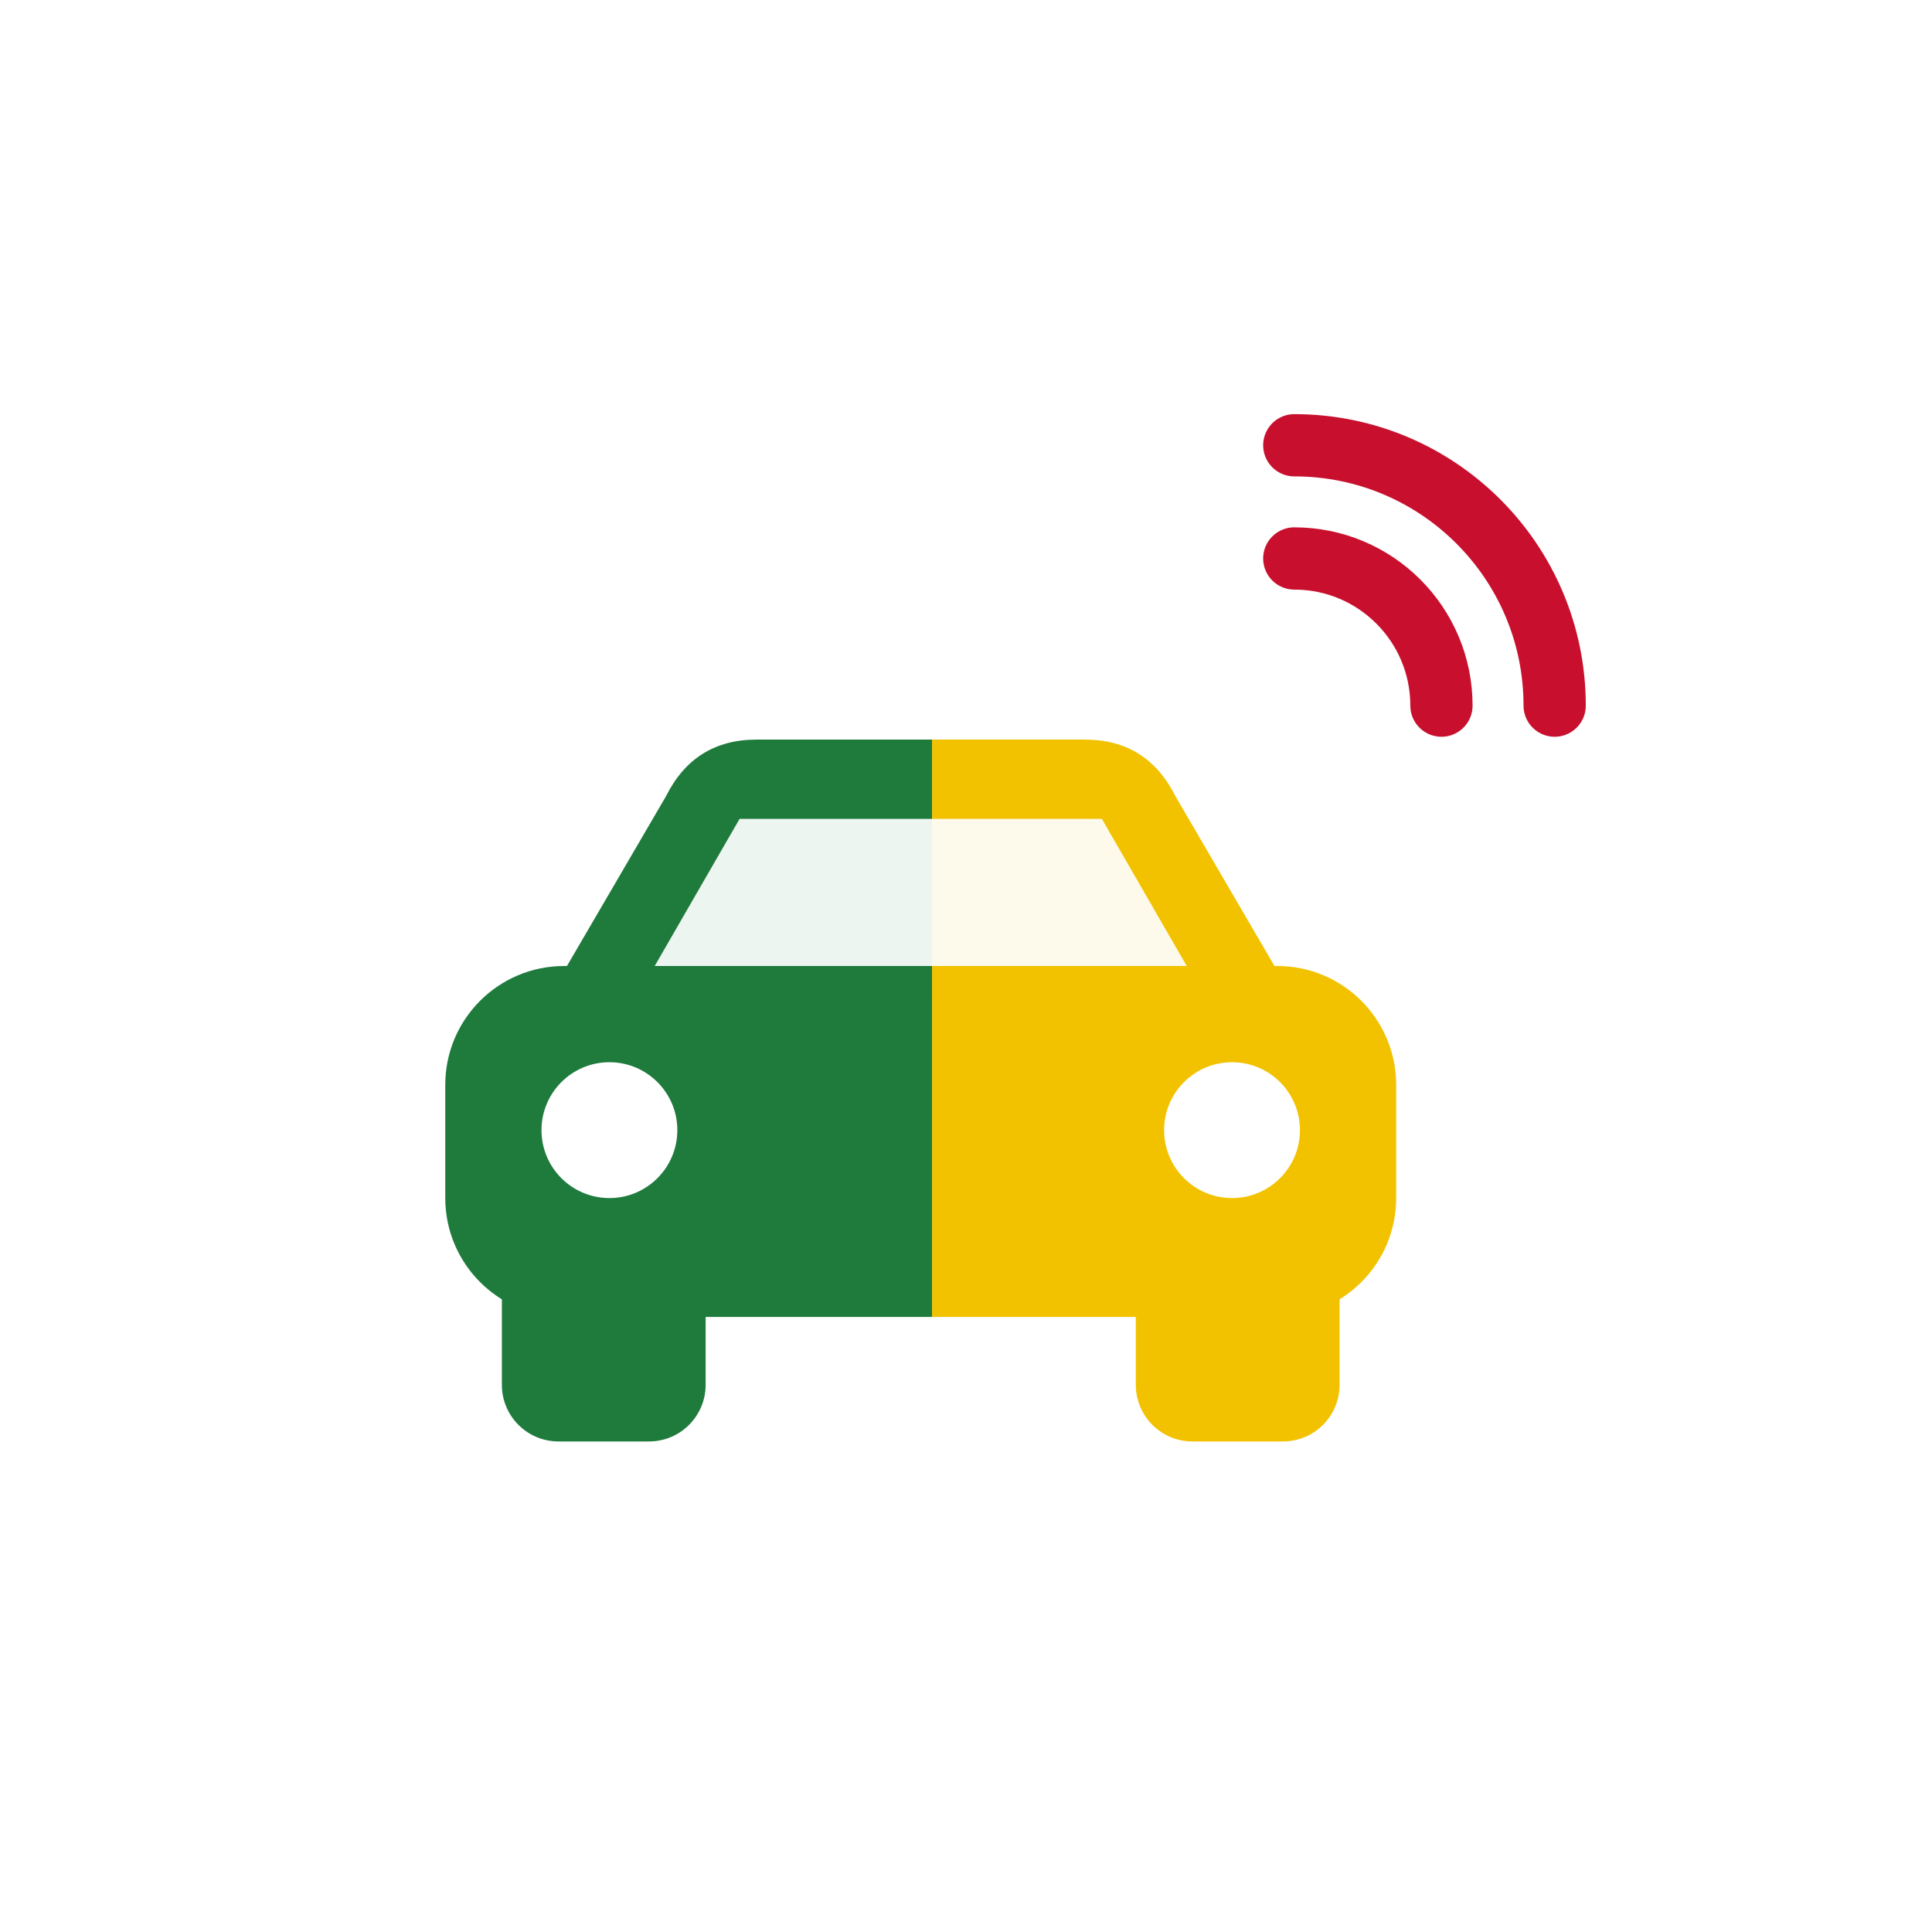
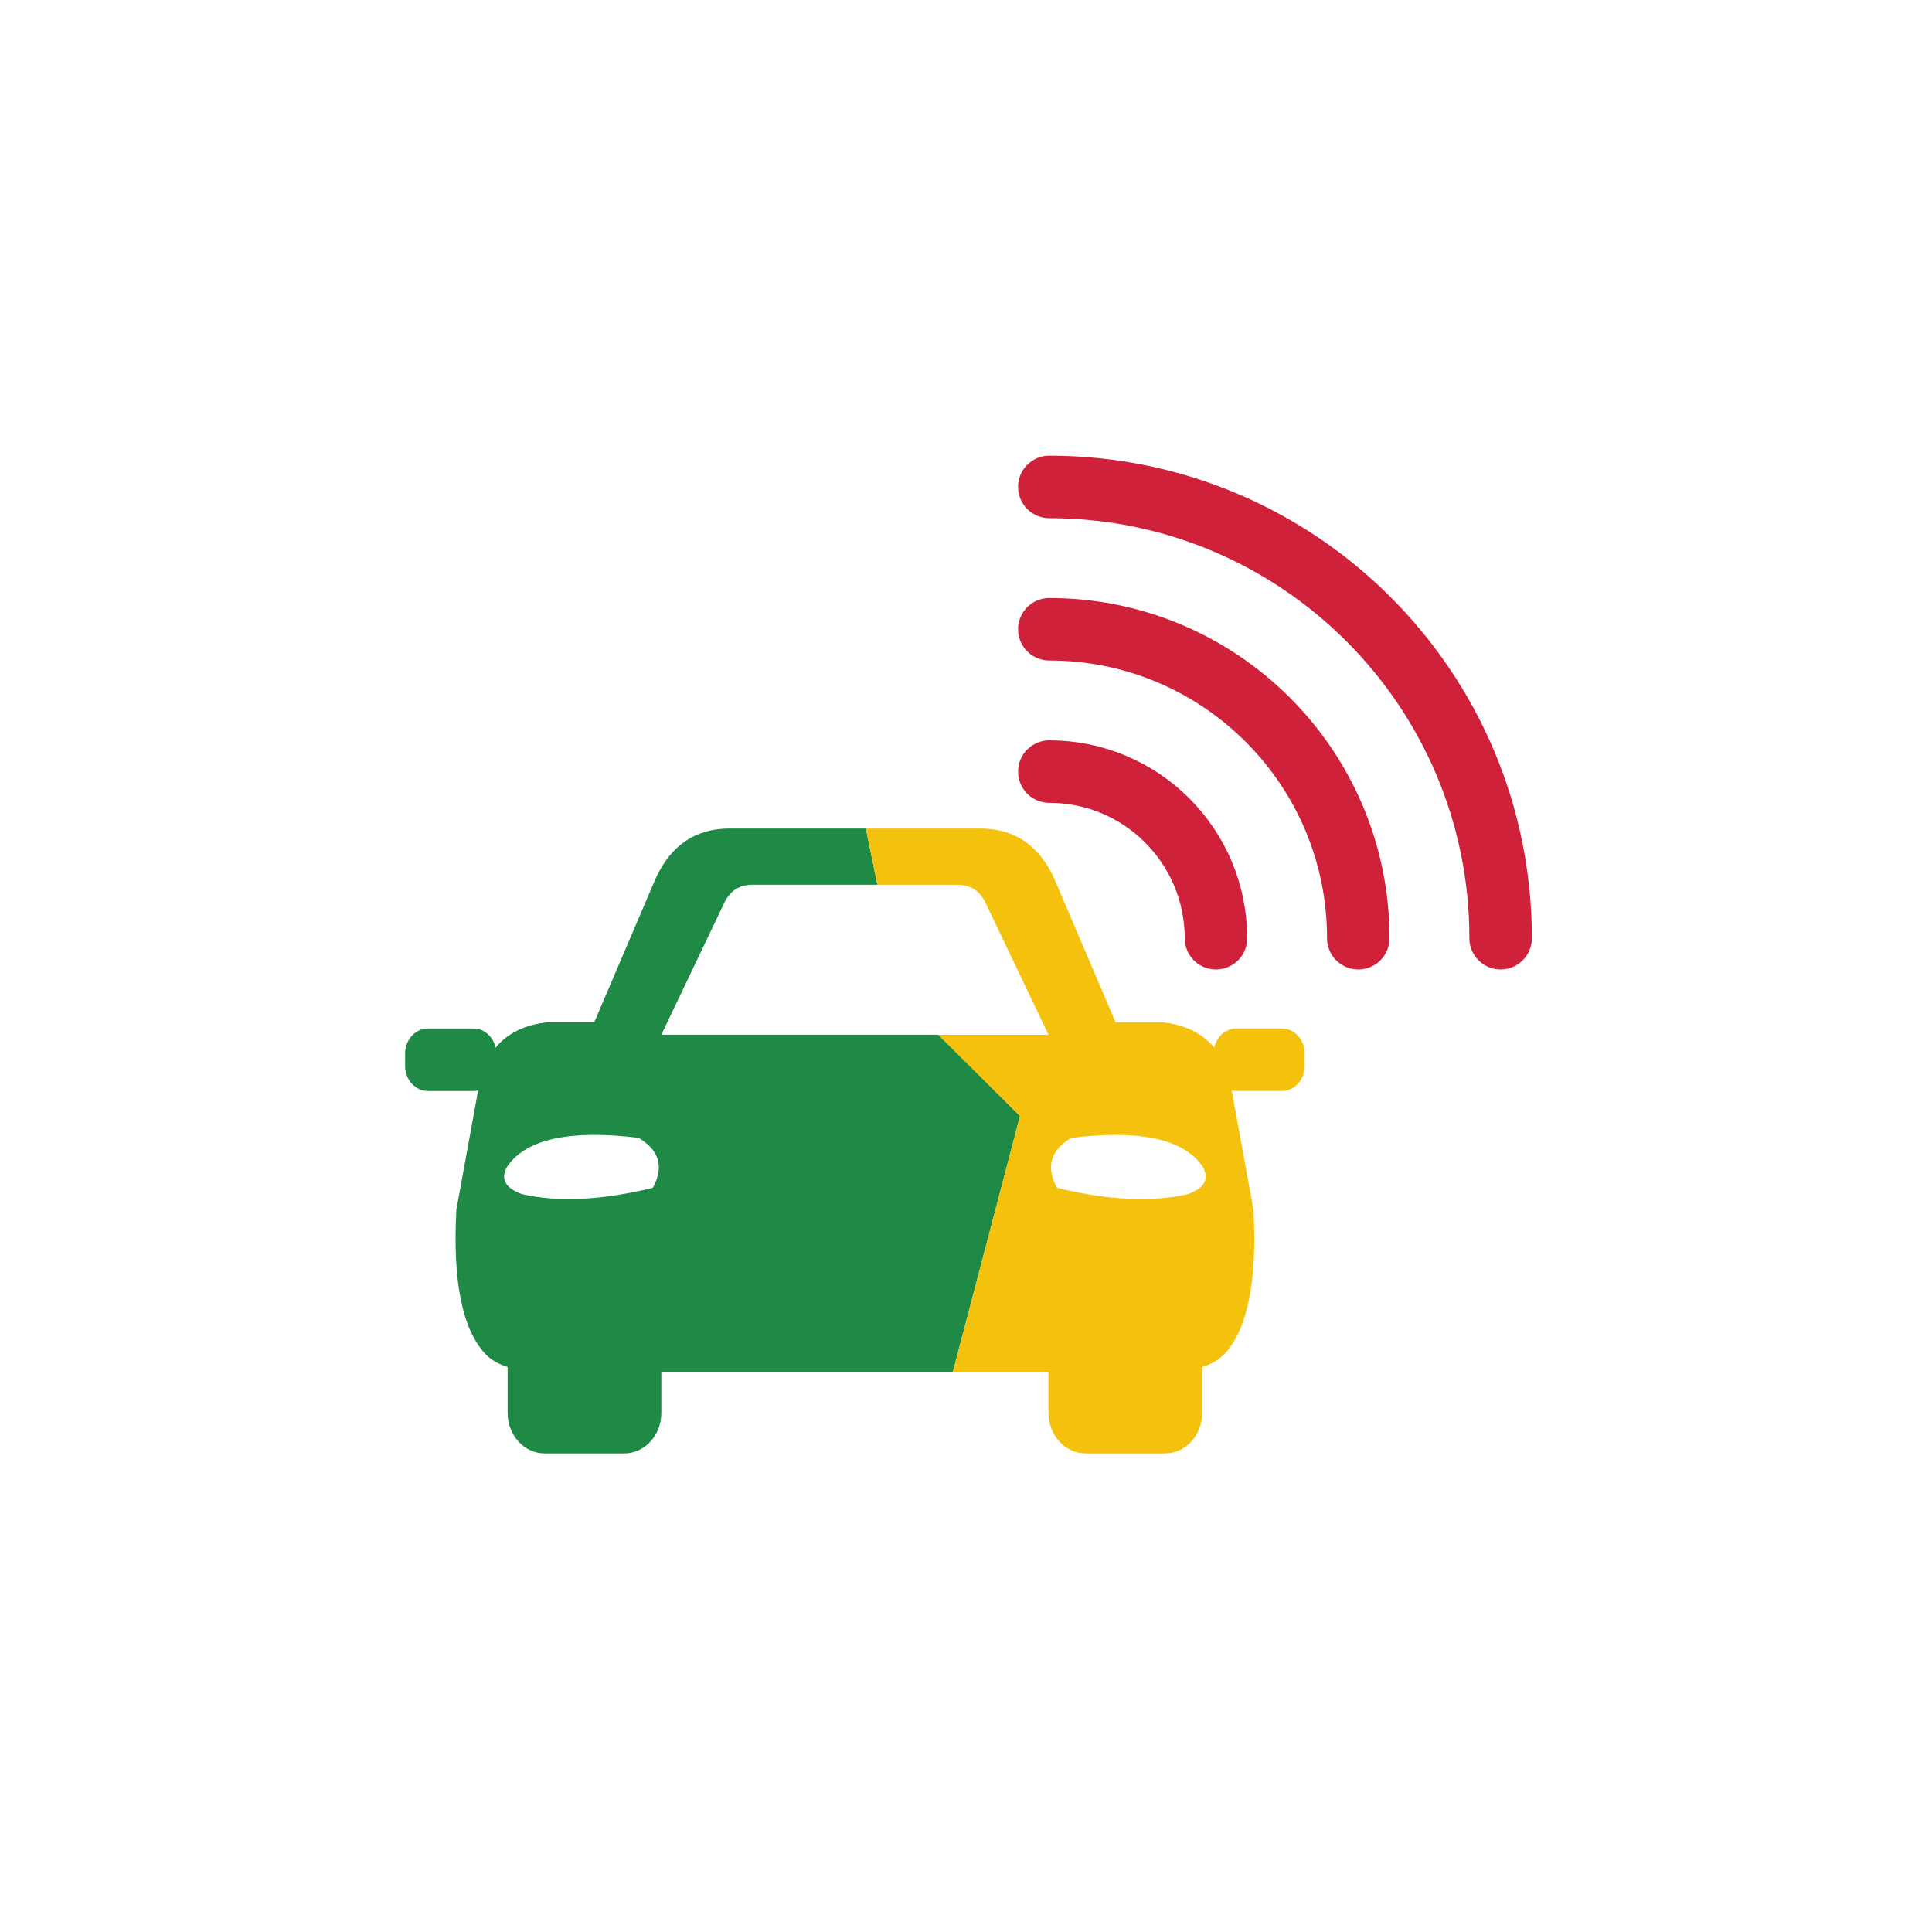
<svg xmlns="http://www.w3.org/2000/svg" viewBox="0 0 512 512">
-   <defs>
-     <clipPath id="left">
-       <rect x="0" y="0" width="244" height="512" />
-     </clipPath>
-     <clipPath id="right">
-       <rect x="244" y="0" width="268" height="512" />
-     </clipPath>
-     <g id="car">
-       <path d="M150 196 Q160 176 182 176 H298 Q320 176 330 196 L372 268 H108 Z" />
-       <rect x="72" y="256" width="336" height="124" rx="42" />
-       <rect x="92" y="352" width="72" height="72" rx="20" />
-       <rect x="316" y="352" width="72" height="72" rx="20" />
+   <rect width="512" height="512" fill="#fff" />
+   <g transform="translate(256 256) scale(0.92) translate(-256 -256)">
+     <defs>
+       <clipPath id="bcm-g">
+         <path d="M-20 -20 H148 L166 60 L208 98 L170 230 H-20 Z" />
+       </clipPath>
+       <clipPath id="bcm-y">
+         <path d="M148 -20 H330 V230 H170 L208 98 L166 60 Z" />
+       </clipPath>
+       <g id="bcm-car">
+         <rect x="-8" y="70" width="32" height="20" rx="8" />
+         <rect x="276" y="70" width="32" height="20" rx="8" />
+         <path d="M50 86 L80 22 Q88 6 106 6 H194 Q212 6 220 22 L250 86 Z" />
+         <path d="M18 88 Q22 70 42 68 H258 Q278 70 282 88 L290 128 Q292 162 280 174 Q274 180 258 180 H42 Q26 180 20 174 Q8 162 10 128 Z" />
+         <rect x="28" y="160" width="54" height="46" rx="13" />
+         <rect x="218" y="160" width="54" height="46" rx="13" />
+       </g>
+     </defs>
+     <g transform="translate(101 211) scale(0.82 0.9)">
+       <g clip-path="url(#bcm-g)" fill="#1E8A45">
+         <use href="#bcm-car" />
+       </g>
+       <g clip-path="url(#bcm-y)" fill="#F4C20D">
+         <use href="#bcm-car" />
+       </g>
+       <path d="M104 30 Q107 24 114 24 H186 Q193 24 196 30 L218 72 H82 Z" fill="#fff" />
+       <path d="M28 114 Q38 101 74 105 Q85 111 79 121 Q52 127 33 123 Q24 120 28 114 Z" fill="#fff" />
+       <path d="M272 114 Q262 101 226 105 Q215 111 221 121 Q248 127 267 123 Q276 120 272 114 Z" fill="#fff" />
    </g>
-   </defs>
-   <rect width="512" height="512" fill="#ffffff" />
-   <g transform="translate(64 64) scale(.75)">
-     <g clip-path="url(#left)" fill="#1E7B3C">
-       <use href="#car" />
-     </g>
-     <g clip-path="url(#right)" fill="#F2C200">
-       <use href="#car" />
-     </g>
-     <path d="M176 204 H304 L334 256 H146 Z" fill="#ffffff" opacity=".92" />
-     <circle cx="130" cy="314" r="24" fill="#ffffff" />
-     <circle cx="350" cy="314" r="24" fill="#ffffff" />
-     <g fill="none" stroke="#C8102E" stroke-width="22" stroke-linecap="round">
-       <path d="M372 112 A52 52 0 0 1 424 164" />
-       <path d="M372 72 A92 92 0 0 1 464 164" />
+     <g fill="none" stroke="#D0213A" stroke-width="18" stroke-linecap="round">
+       <path d="M280 200 A48 48 0 0 1 328 248" />
+       <path d="M280 159 A89 89 0 0 1 369 248" />
+       <path d="M280 118 A130 130 0 0 1 410 248" />
    </g>
  </g>
</svg>
